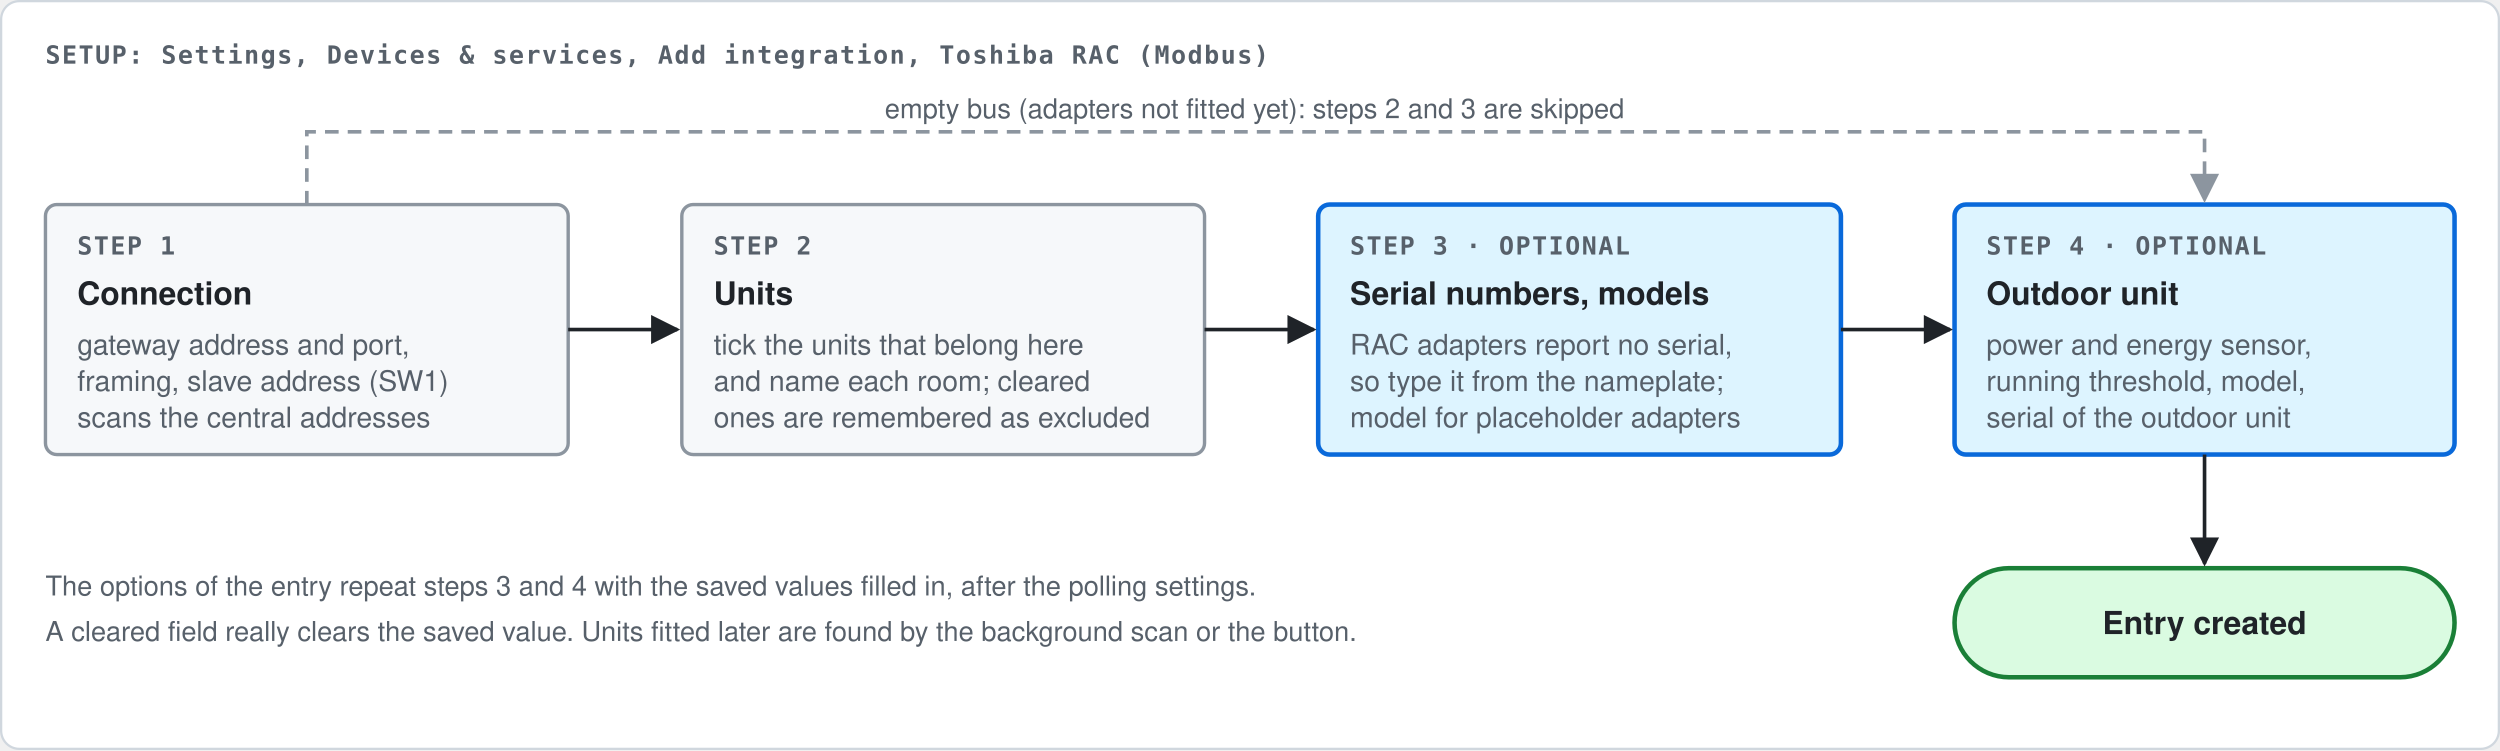
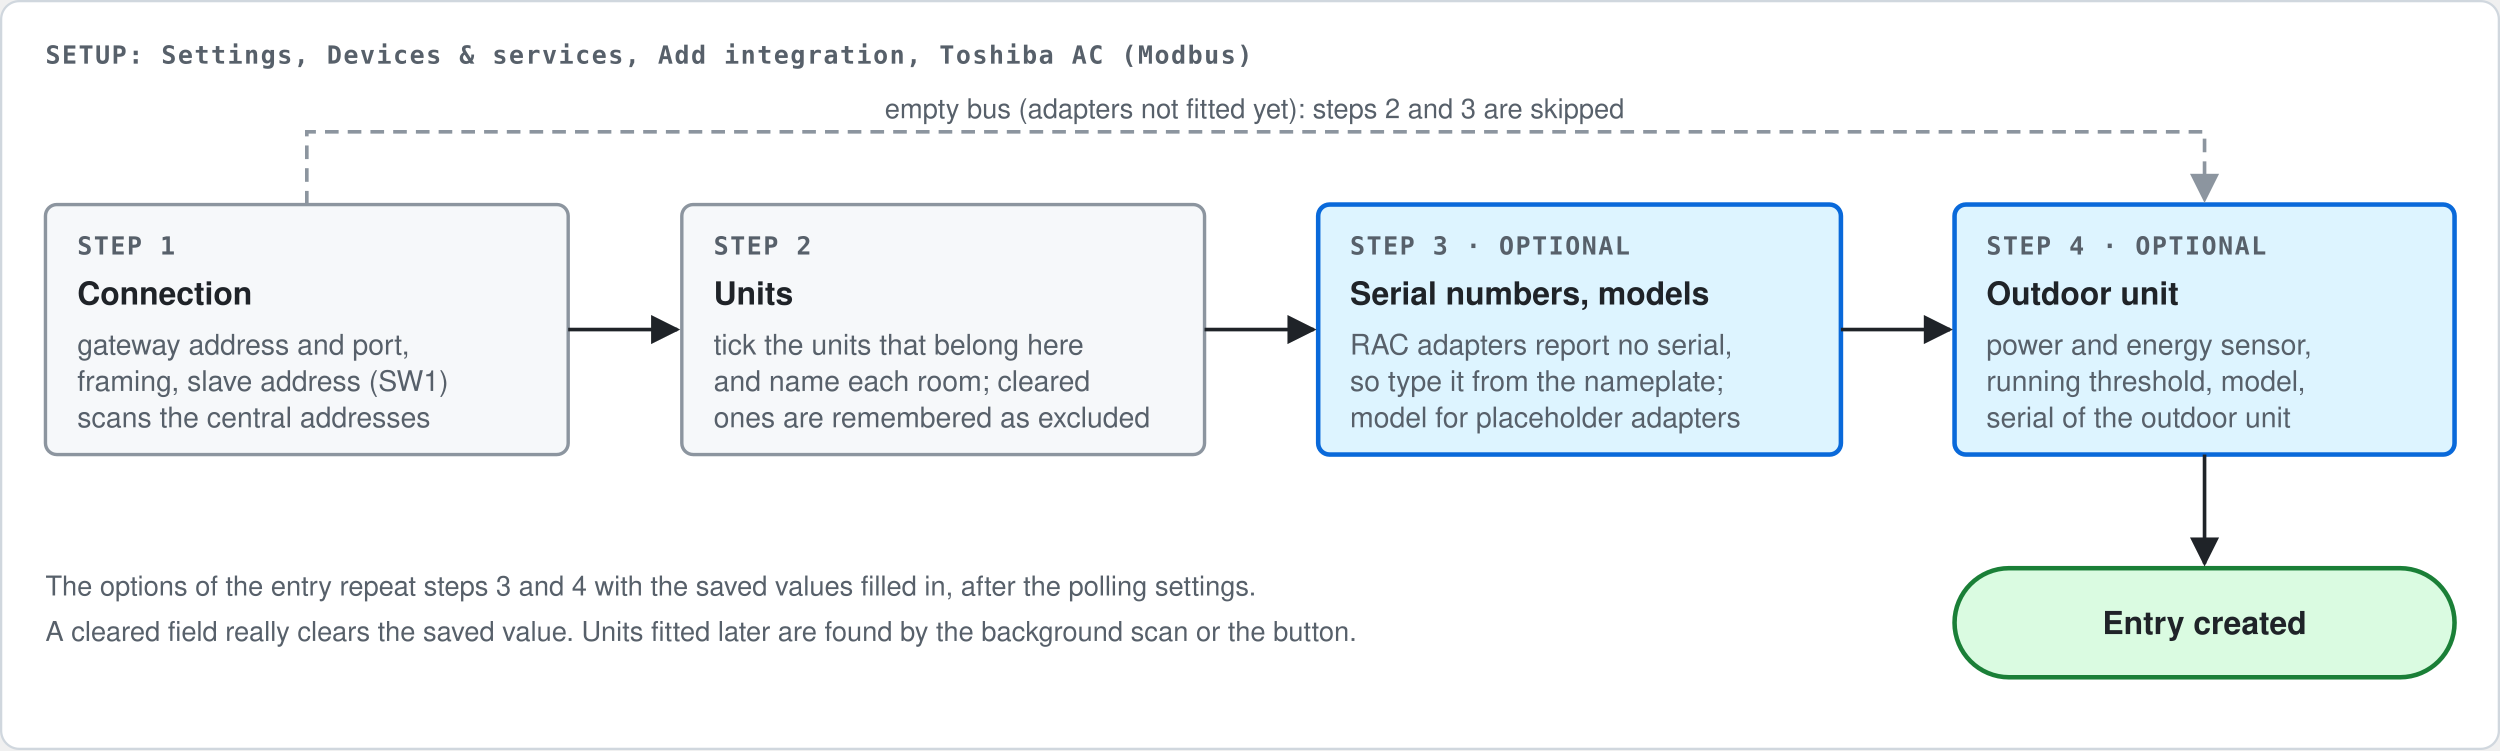
<svg xmlns="http://www.w3.org/2000/svg" viewBox="0 0 1100 330" role="img" aria-labelledby="t d">
  <style>
    .bg{fill:#fff;stroke:#d0d7de}
    .box{fill:#f6f8fa;stroke:#8c959f;stroke-width:1.5}
    .opt{fill:#ddf4ff;stroke:#0969da;stroke-width:2}
    .ok{fill:#dafbe1;stroke:#1a7f37;stroke-width:2}
    .ln{stroke:#1f2328;stroke-width:1.6;fill:none}
    .sk{stroke:#8c959f;stroke-width:1.6;fill:none;stroke-dasharray:6 4}
    .t{font:600 14px -apple-system,Segoe UI,Helvetica,Arial,sans-serif;fill:#1f2328}
    .s{font:12.5px -apple-system,Segoe UI,Helvetica,Arial,sans-serif;fill:#57606a}
    .n{font:600 11px ui-monospace,SFMono-Regular,Menlo,monospace;fill:#57606a;letter-spacing:.06em}
    .l{font:12px -apple-system,Segoe UI,Helvetica,Arial,sans-serif;fill:#57606a}
  </style>
  <defs>
    <marker id="a" viewBox="0 0 10 10" refX="9" refY="5" markerWidth="8" markerHeight="8" orient="auto">
      <path d="M0 0L10 5 0 10z" fill="#1f2328" />
    </marker>
    <marker id="g" viewBox="0 0 10 10" refX="9" refY="5" markerWidth="8" markerHeight="8" orient="auto">
      <path d="M0 0L10 5 0 10z" fill="#8c959f" />
    </marker>
  </defs>
  <rect class="bg" x=".5" y=".5" width="1099" height="329" rx="8" />
-   <text class="n" x="20" y="28">SETUP: Settings, Devices &amp; services, Add integration, Toshiba RAC (Modbus)</text>
+   <text class="n" x="20" y="28">SETUP: Settings, Devices &amp; services, Add integration, Toshiba AC (Modbus)</text>
  <rect class="box" x="20" y="90" width="230" height="110" rx="5" />
  <text class="n" x="34" y="112">STEP 1</text>
  <text class="t" x="34" y="134">Connection</text>
  <text class="s" x="34" y="156">gateway address and port,</text>
  <text class="s" x="34" y="172">framing, slave address (SW1)</text>
  <text class="s" x="34" y="188">scans the central addresses</text>
  <rect class="box" x="300" y="90" width="230" height="110" rx="5" />
  <text class="n" x="314" y="112">STEP 2</text>
  <text class="t" x="314" y="134">Units</text>
  <text class="s" x="314" y="156">tick the units that belong here</text>
  <text class="s" x="314" y="172">and name each room; cleared</text>
  <text class="s" x="314" y="188">ones are remembered as excluded</text>
  <rect class="opt" x="580" y="90" width="230" height="110" rx="5" />
  <text class="n" x="594" y="112">STEP 3 · OPTIONAL</text>
  <text class="t" x="594" y="134">Serial numbers, models</text>
  <text class="s" x="594" y="156">RAC adapters report no serial,</text>
  <text class="s" x="594" y="172">so type it from the nameplate;</text>
  <text class="s" x="594" y="188">model for placeholder adapters</text>
  <rect class="opt" x="860" y="90" width="220" height="110" rx="5" />
  <text class="n" x="874" y="112">STEP 4 · OPTIONAL</text>
  <text class="t" x="874" y="134">Outdoor unit</text>
  <text class="s" x="874" y="156">power and energy sensor,</text>
  <text class="s" x="874" y="172">running threshold, model,</text>
  <text class="s" x="874" y="188">serial of the outdoor unit</text>
  <line class="ln" x1="250" y1="145" x2="298" y2="145" marker-end="url(#a)" />
  <line class="ln" x1="530" y1="145" x2="578" y2="145" marker-end="url(#a)" />
  <line class="ln" x1="810" y1="145" x2="858" y2="145" marker-end="url(#a)" />
  <path class="sk" d="M135 90 V58 H970 V88" marker-end="url(#g)" />
  <text class="l" x="552" y="52" text-anchor="middle">empty bus (adapters not fitted yet): steps 2 and 3 are skipped</text>
  <rect class="ok" x="860" y="250" width="220" height="48" rx="24" />
  <text class="t" x="970" y="279" text-anchor="middle">Entry created</text>
  <line class="ln" x1="970" y1="200" x2="970" y2="248" marker-end="url(#a)" />
  <text class="l" x="20" y="262">The options of the entry repeat steps 3 and 4 with the saved values filled in, after the polling settings.</text>
  <text class="l" x="20" y="282">A cleared field really clears the saved value. Units fitted later are found by the background scan or the button.</text>
</svg>
